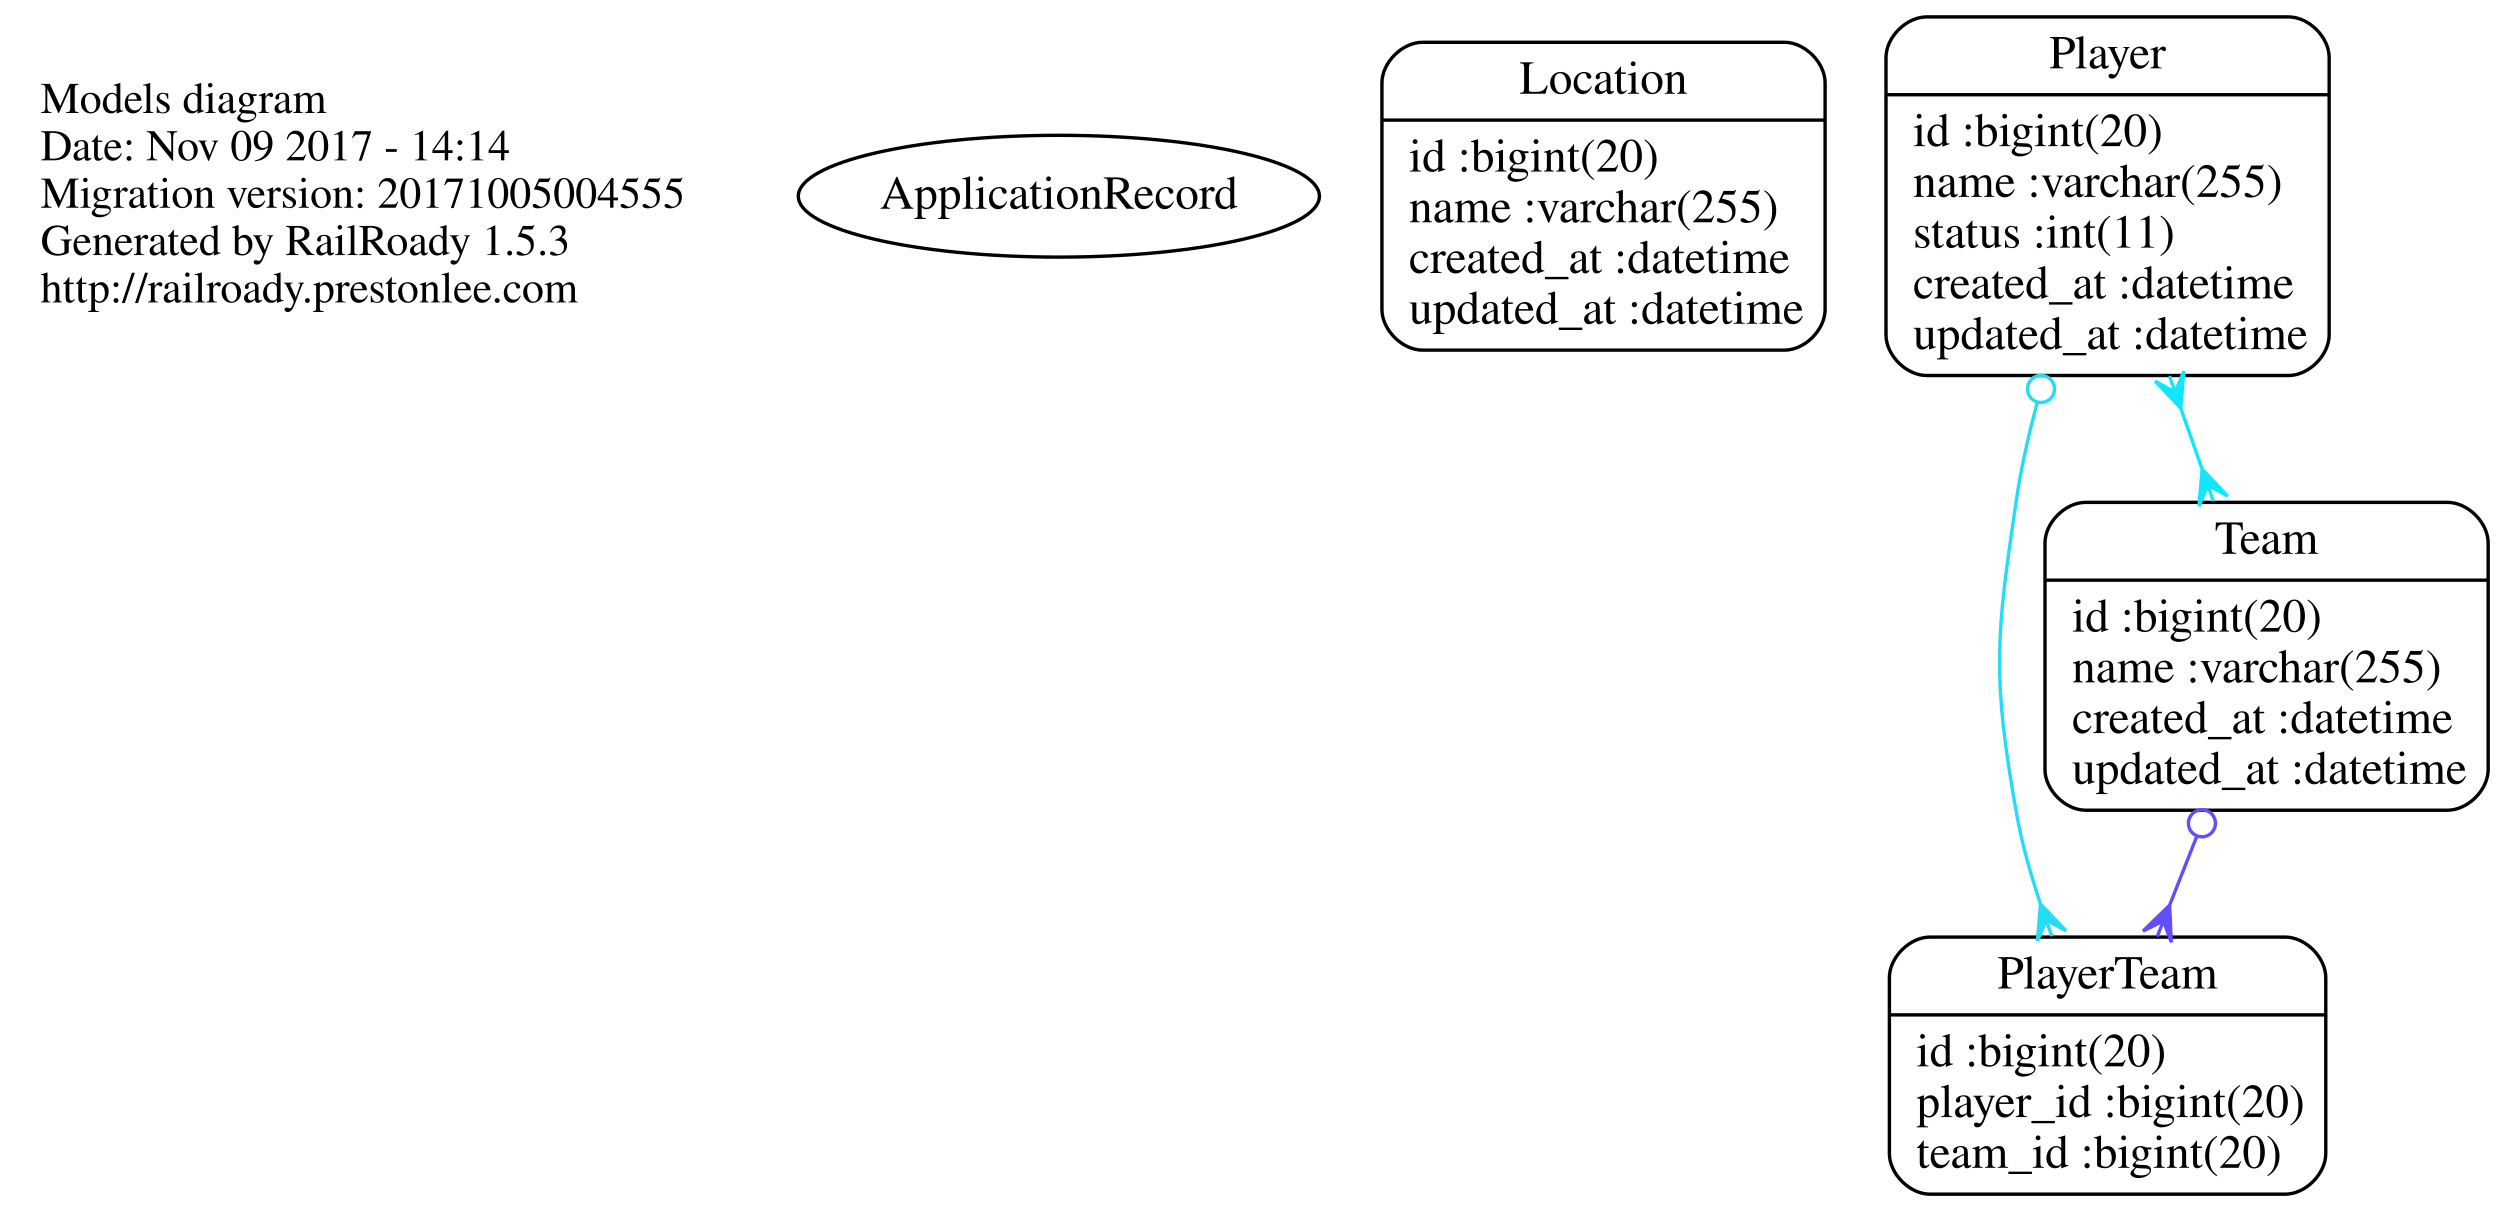
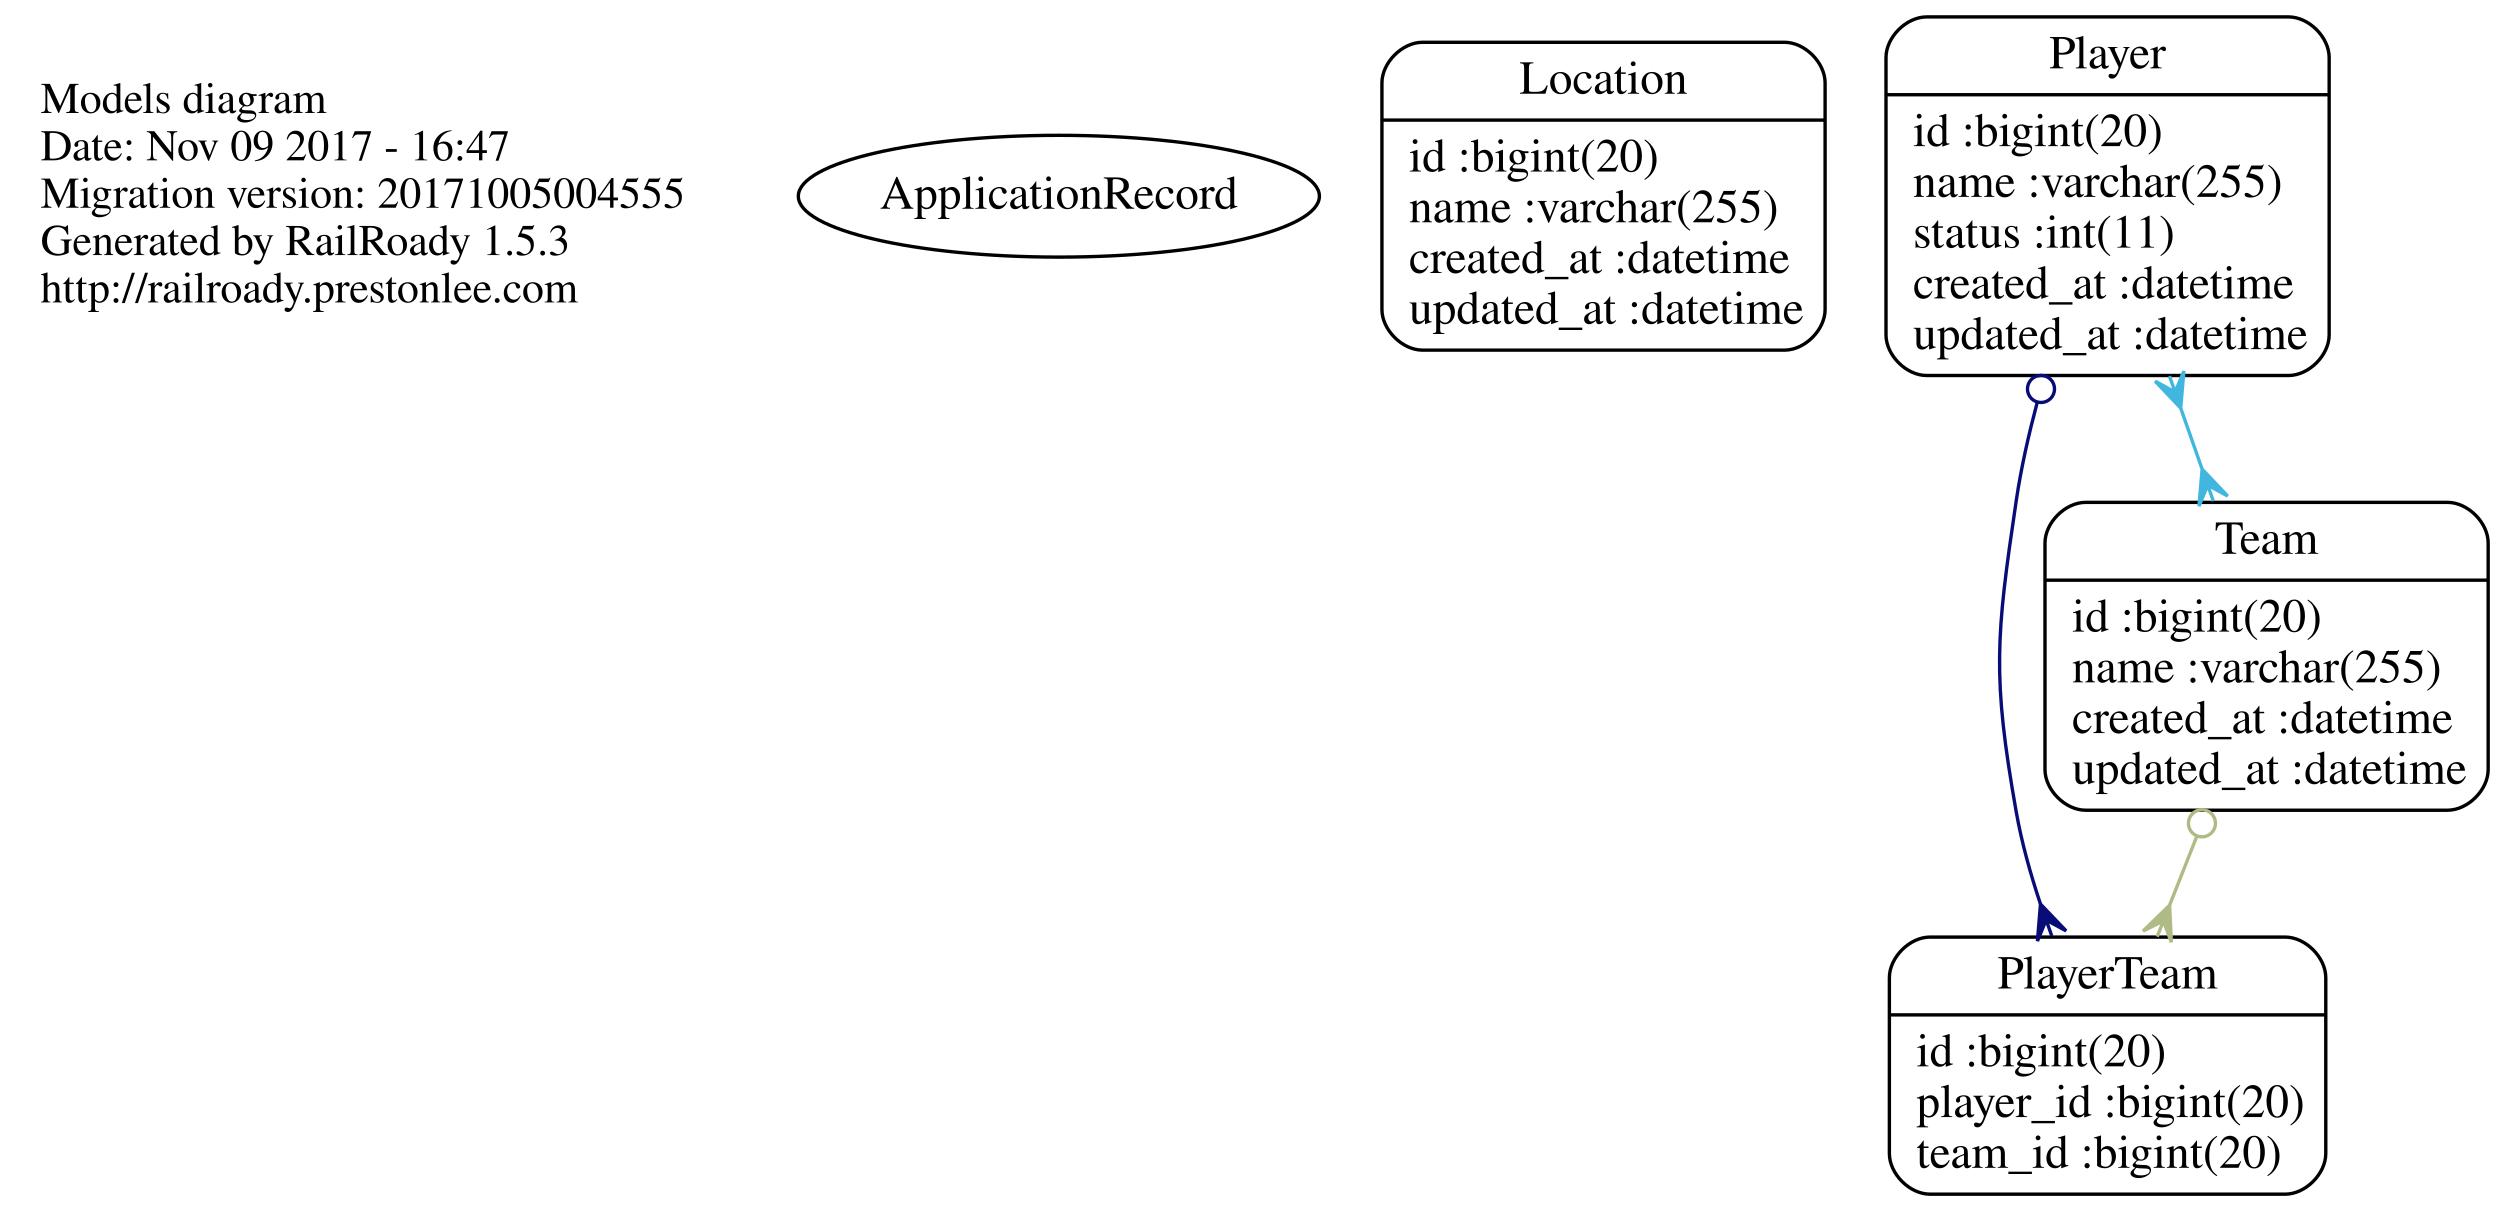
<svg xmlns="http://www.w3.org/2000/svg" width="739pt" height="358pt" viewBox="0.00 0.00 739.00 358.00">
  <g id="graph0" class="graph" transform="scale(1 1) rotate(0) translate(4 354)">
    <polygon fill="none" stroke="none" points="-4,4 -4,-354 735,-354 735,4 -4,4" />
    <g id="node1" class="node">
      <text text-anchor="start" x="8" y="-320.6" font-family="Times,serif" font-size="13.00">Models diagram</text>
-       <text text-anchor="start" x="8" y="-306.6" font-family="Times,serif" font-size="13.00">Date: Nov 09 2017 - 14:14</text>
+       <text text-anchor="start" x="8" y="-306.6" font-family="Times,serif" font-size="13.00">Date: Nov 09 2017 - 16:47</text>
      <text text-anchor="start" x="8" y="-292.6" font-family="Times,serif" font-size="13.00">Migration version: 20171005004555</text>
      <text text-anchor="start" x="8" y="-278.6" font-family="Times,serif" font-size="13.00">Generated by RailRoady 1.5.3</text>
      <text text-anchor="start" x="8" y="-264.6" font-family="Times,serif" font-size="13.00">http://railroady.prestonlee.com</text>
    </g>
    <g id="node2" class="node">
      <ellipse fill="none" stroke="black" cx="309" cy="-296" rx="77.015" ry="18" />
      <text text-anchor="middle" x="309" y="-292.3" font-family="Times,serif" font-size="14.00">ApplicationRecord</text>
    </g>
    <g id="node3" class="node">
      <path fill="none" stroke="black" d="M416.5,-250.5C416.5,-250.5 523.5,-250.5 523.5,-250.5 529.5,-250.5 535.5,-256.5 535.5,-262.5 535.5,-262.5 535.5,-329.5 535.5,-329.5 535.5,-335.5 529.5,-341.5 523.5,-341.5 523.5,-341.5 416.5,-341.5 416.5,-341.5 410.5,-341.5 404.5,-335.5 404.5,-329.5 404.5,-329.5 404.5,-262.5 404.5,-262.5 404.5,-256.5 410.5,-250.5 416.5,-250.5" />
      <text text-anchor="middle" x="470" y="-326.3" font-family="Times,serif" font-size="14.00">Location</text>
      <polyline fill="none" stroke="black" points="404.5,-318.5 535.5,-318.5 " />
      <text text-anchor="start" x="412.5" y="-303.3" font-family="Times,serif" font-size="14.00">id :bigint(20)</text>
      <text text-anchor="start" x="412.5" y="-288.3" font-family="Times,serif" font-size="14.00">name :varchar(255)</text>
      <text text-anchor="start" x="412.5" y="-273.3" font-family="Times,serif" font-size="14.00">created_at :datetime</text>
      <text text-anchor="start" x="412.5" y="-258.3" font-family="Times,serif" font-size="14.00">updated_at :datetime</text>
    </g>
    <g id="node4" class="node">
      <path fill="none" stroke="black" d="M565.5,-243C565.5,-243 672.5,-243 672.5,-243 678.5,-243 684.5,-249 684.5,-255 684.5,-255 684.5,-337 684.5,-337 684.5,-343 678.5,-349 672.5,-349 672.5,-349 565.5,-349 565.5,-349 559.5,-349 553.5,-343 553.5,-337 553.5,-337 553.5,-255 553.5,-255 553.5,-249 559.5,-243 565.5,-243" />
      <text text-anchor="middle" x="619" y="-333.8" font-family="Times,serif" font-size="14.00">Player</text>
      <polyline fill="none" stroke="black" points="553.5,-326 684.5,-326 " />
      <text text-anchor="start" x="561.5" y="-310.8" font-family="Times,serif" font-size="14.00">id :bigint(20)</text>
      <text text-anchor="start" x="561.5" y="-295.8" font-family="Times,serif" font-size="14.00">name :varchar(255)</text>
      <text text-anchor="start" x="561.5" y="-280.8" font-family="Times,serif" font-size="14.00">status :int(11)</text>
      <text text-anchor="start" x="561.5" y="-265.8" font-family="Times,serif" font-size="14.00">created_at :datetime</text>
      <text text-anchor="start" x="561.5" y="-250.8" font-family="Times,serif" font-size="14.00">updated_at :datetime</text>
    </g>
    <g id="node5" class="node">
      <path fill="none" stroke="black" d="M566.5,-1C566.5,-1 671.5,-1 671.5,-1 677.5,-1 683.5,-7 683.5,-13 683.5,-13 683.5,-65 683.5,-65 683.5,-71 677.5,-77 671.5,-77 671.5,-77 566.5,-77 566.5,-77 560.5,-77 554.5,-71 554.5,-65 554.5,-65 554.5,-13 554.5,-13 554.5,-7 560.5,-1 566.5,-1" />
      <text text-anchor="middle" x="619" y="-61.8" font-family="Times,serif" font-size="14.00">PlayerTeam</text>
      <polyline fill="none" stroke="black" points="554.5,-54 683.5,-54 " />
      <text text-anchor="start" x="562.5" y="-38.8" font-family="Times,serif" font-size="14.00">id :bigint(20)</text>
      <text text-anchor="start" x="562.5" y="-23.8" font-family="Times,serif" font-size="14.00">player_id :bigint(20)</text>
      <text text-anchor="start" x="562.5" y="-8.8" font-family="Times,serif" font-size="14.00">team_id :bigint(20)</text>
    </g>
    <g id="edge1" class="edge">
-       <path fill="none" stroke="#24dcf4" d="M598.173,-234.925C595.613,-225.355 593.407,-215.483 592,-206 586,-165.554 584.884,-154.265 592,-114 593.591,-105 596.191,-95.656 599.165,-86.761" />
-       <ellipse fill="none" stroke="#24dcf4" cx="599.32" cy="-239.026" rx="4" ry="4" />
-       <polygon fill="#24dcf4" stroke="#24dcf4" points="599.169,-86.749 606.75,-78.826 600.839,-82.036 602.509,-77.323 602.509,-77.323 602.509,-77.323 600.839,-82.036 598.267,-75.82 599.169,-86.749 599.169,-86.749" />
+       <path fill="none" stroke="#070c77" d="M598.173,-234.925C595.613,-225.355 593.407,-215.483 592,-206 586,-165.554 584.884,-154.265 592,-114 593.591,-105 596.191,-95.656 599.165,-86.761" />
+       <ellipse fill="none" stroke="#070c77" cx="599.32" cy="-239.026" rx="4" ry="4" />
+       <polygon fill="#070c77" stroke="#070c77" points="599.169,-86.749 606.75,-78.826 600.839,-82.036 602.509,-77.323 602.509,-77.323 602.509,-77.323 600.839,-82.036 598.267,-75.82 599.169,-86.749 599.169,-86.749" />
    </g>
    <g id="node6" class="node">
      <path fill="none" stroke="black" d="M612.5,-114.5C612.5,-114.5 719.5,-114.5 719.5,-114.5 725.5,-114.5 731.5,-120.5 731.5,-126.5 731.5,-126.5 731.5,-193.5 731.5,-193.5 731.5,-199.5 725.5,-205.5 719.5,-205.5 719.5,-205.5 612.5,-205.5 612.5,-205.5 606.5,-205.5 600.5,-199.5 600.5,-193.5 600.5,-193.5 600.5,-126.5 600.5,-126.5 600.5,-120.5 606.5,-114.5 612.5,-114.5" />
      <text text-anchor="middle" x="666" y="-190.3" font-family="Times,serif" font-size="14.00">Team</text>
      <polyline fill="none" stroke="black" points="600.5,-182.5 731.5,-182.5 " />
      <text text-anchor="start" x="608.5" y="-167.3" font-family="Times,serif" font-size="14.00">id :bigint(20)</text>
      <text text-anchor="start" x="608.5" y="-152.3" font-family="Times,serif" font-size="14.00">name :varchar(255)</text>
      <text text-anchor="start" x="608.5" y="-137.3" font-family="Times,serif" font-size="14.00">created_at :datetime</text>
      <text text-anchor="start" x="608.5" y="-122.3" font-family="Times,serif" font-size="14.00">updated_at :datetime</text>
    </g>
    <g id="edge2" class="edge">
-       <path fill="none" stroke="#11e6fd" d="M640.653,-233.266C642.728,-227.351 644.821,-221.382 646.869,-215.543" />
-       <polygon fill="#11e6fd" stroke="#11e6fd" points="640.616,-233.372 633.06,-241.319 638.961,-238.09 637.306,-242.808 637.306,-242.808 637.306,-242.808 638.961,-238.09 641.552,-244.298 640.616,-233.372 640.616,-233.372" />
-       <polygon fill="#11e6fd" stroke="#11e6fd" points="646.951,-215.31 654.507,-207.363 648.606,-210.592 650.261,-205.873 650.261,-205.873 650.261,-205.873 648.606,-210.592 646.014,-204.384 646.951,-215.31 646.951,-215.31" />
+       <path fill="none" stroke="#41b6df" d="M640.653,-233.266C642.728,-227.351 644.821,-221.382 646.869,-215.543" />
+       <polygon fill="#41b6df" stroke="#41b6df" points="640.616,-233.372 633.06,-241.319 638.961,-238.09 637.306,-242.808 637.306,-242.808 637.306,-242.808 638.961,-238.09 641.552,-244.298 640.616,-233.372 640.616,-233.372" />
+       <polygon fill="#41b6df" stroke="#41b6df" points="646.951,-215.31 654.507,-207.363 648.606,-210.592 650.261,-205.873 650.261,-205.873 650.261,-205.873 648.606,-210.592 646.014,-204.384 646.951,-215.31 646.951,-215.31" />
    </g>
    <g id="edge3" class="edge">
-       <path fill="none" stroke="#624efa" d="M645.376,-106.783C642.725,-100.07 640.024,-93.231 637.411,-86.615" />
-       <ellipse fill="none" stroke="#624efa" cx="646.896" cy="-110.63" rx="4" ry="4" />
-       <polygon fill="#624efa" stroke="#624efa" points="637.336,-86.424 637.848,-75.47 635.499,-81.774 633.662,-77.123 633.662,-77.123 633.662,-77.123 635.499,-81.774 629.477,-78.776 637.336,-86.424 637.336,-86.424" />
+       <path fill="none" stroke="#afbb87" d="M645.376,-106.783C642.725,-100.07 640.024,-93.231 637.411,-86.615" />
+       <ellipse fill="none" stroke="#afbb87" cx="646.896" cy="-110.63" rx="4" ry="4" />
+       <polygon fill="#afbb87" stroke="#afbb87" points="637.336,-86.424 637.848,-75.47 635.499,-81.774 633.662,-77.123 633.662,-77.123 633.662,-77.123 635.499,-81.774 629.477,-78.776 637.336,-86.424 637.336,-86.424" />
    </g>
  </g>
</svg>
